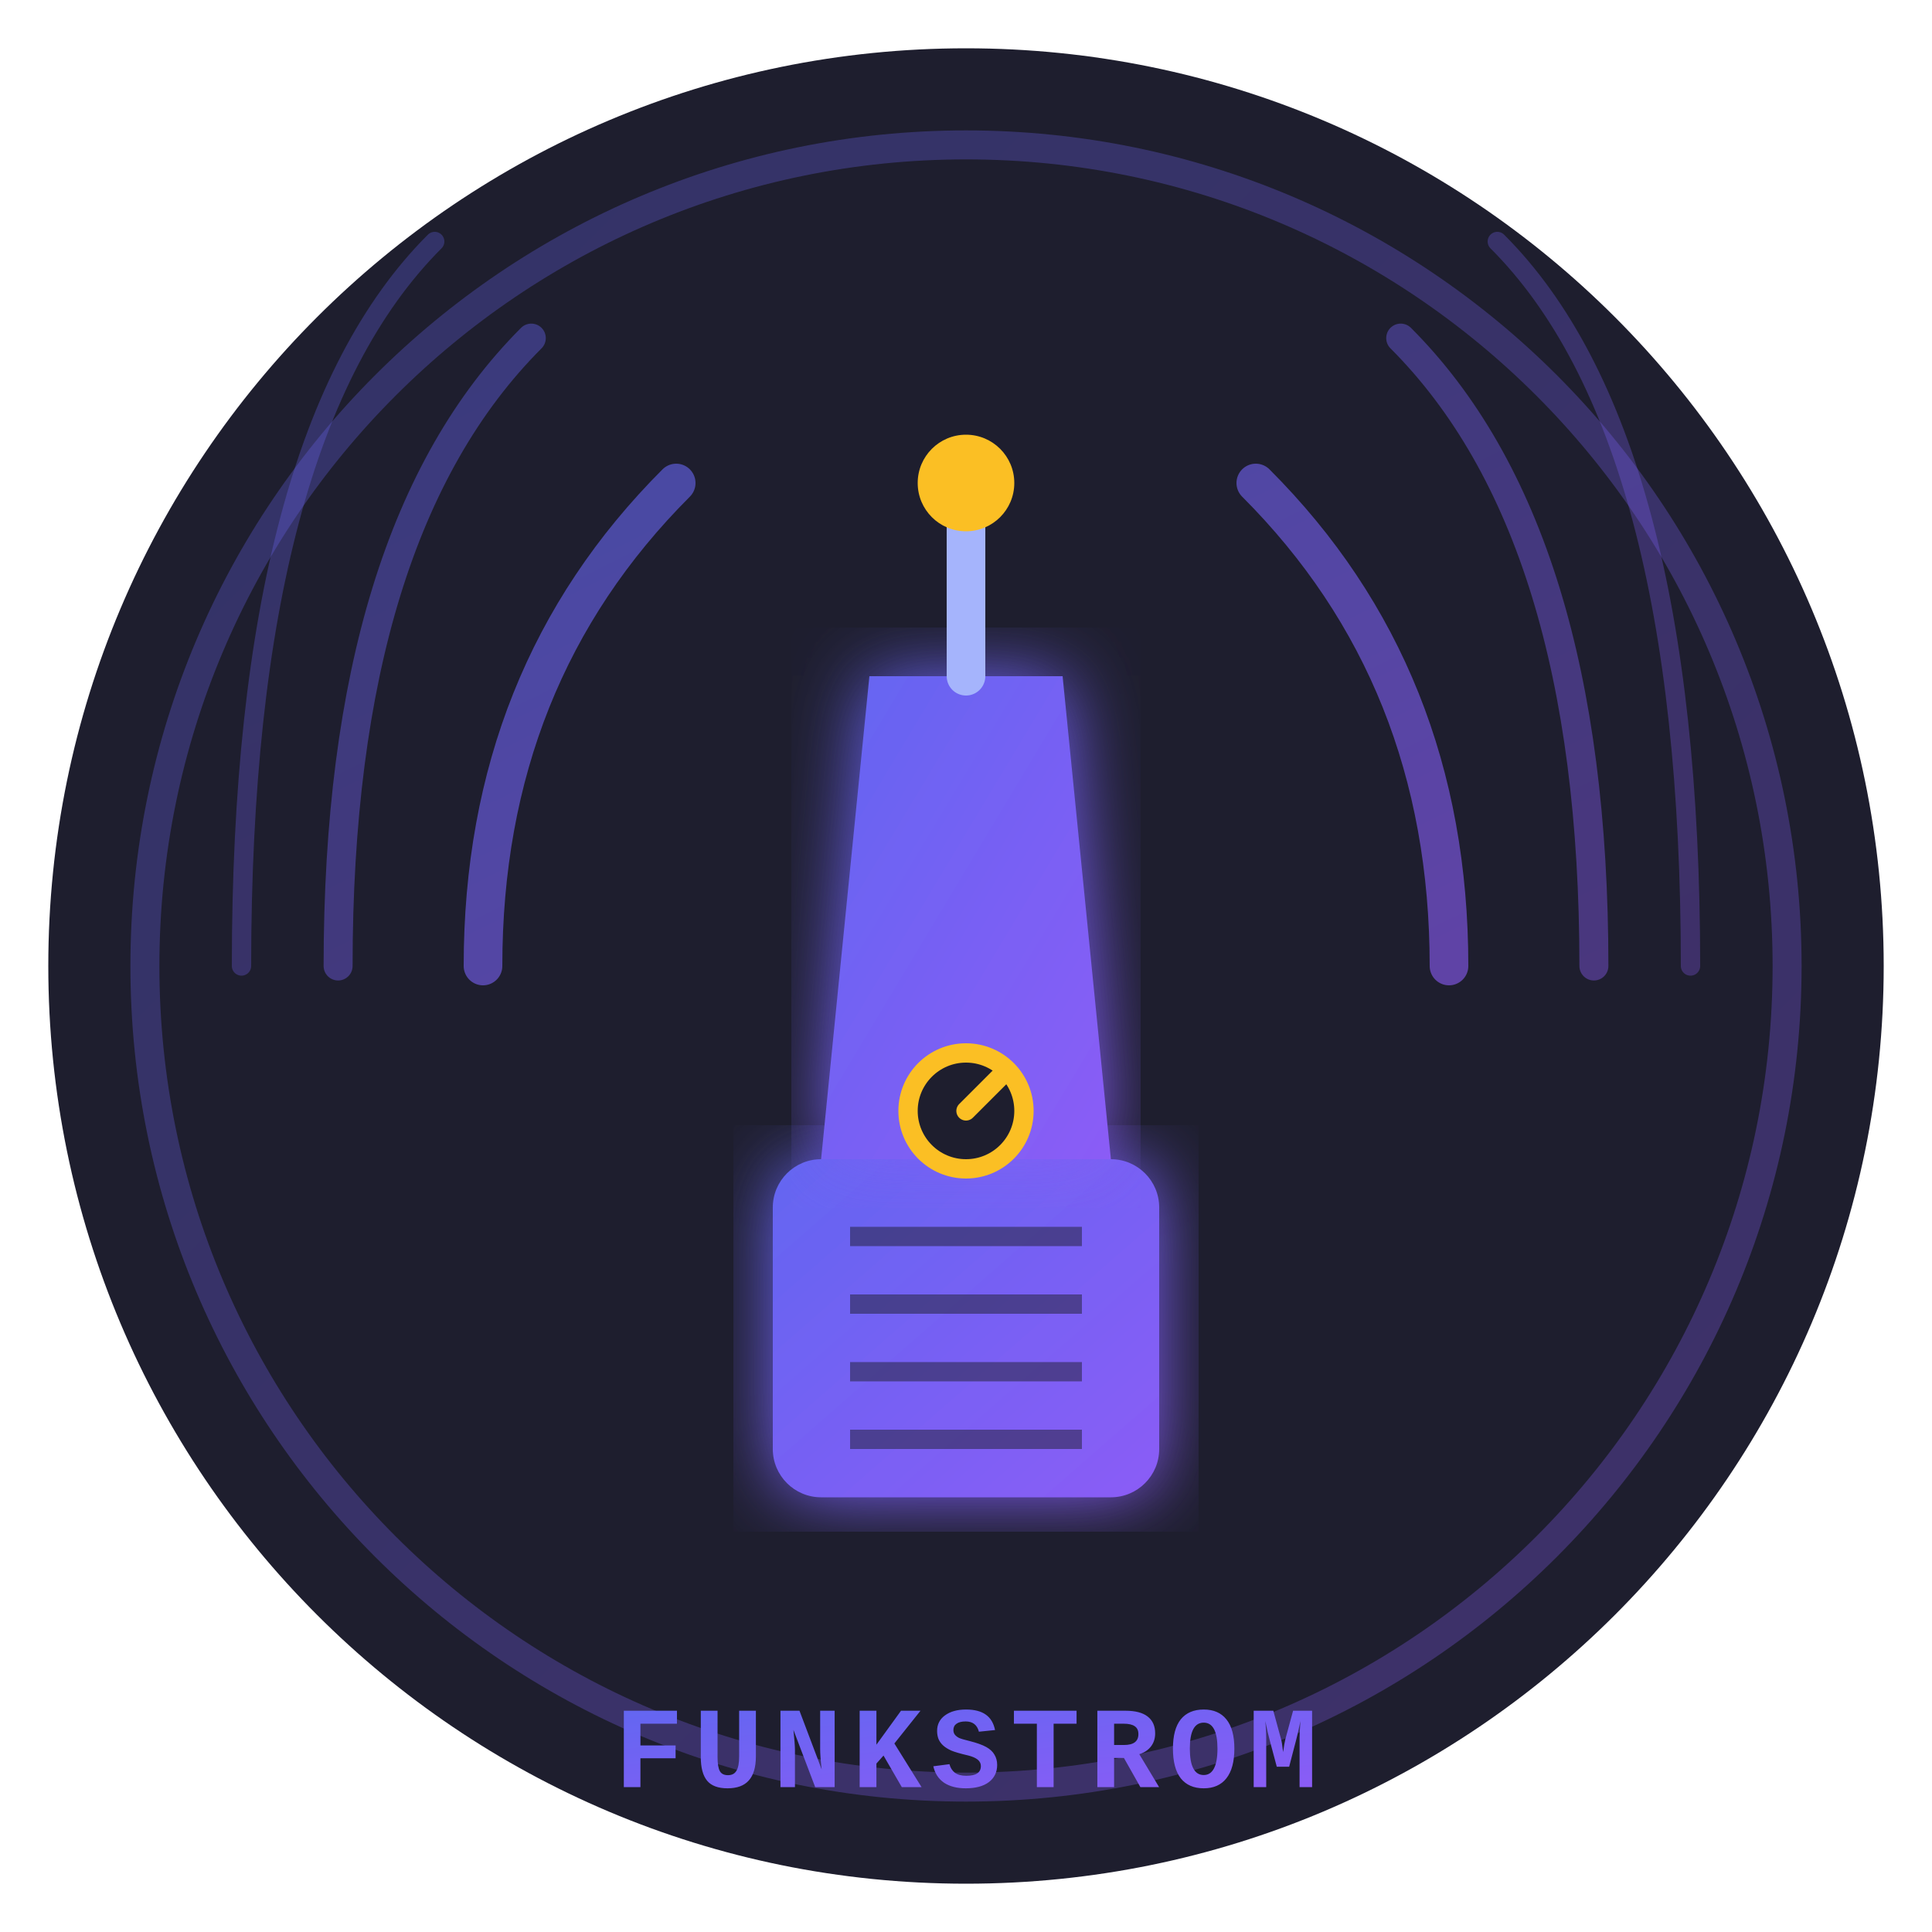
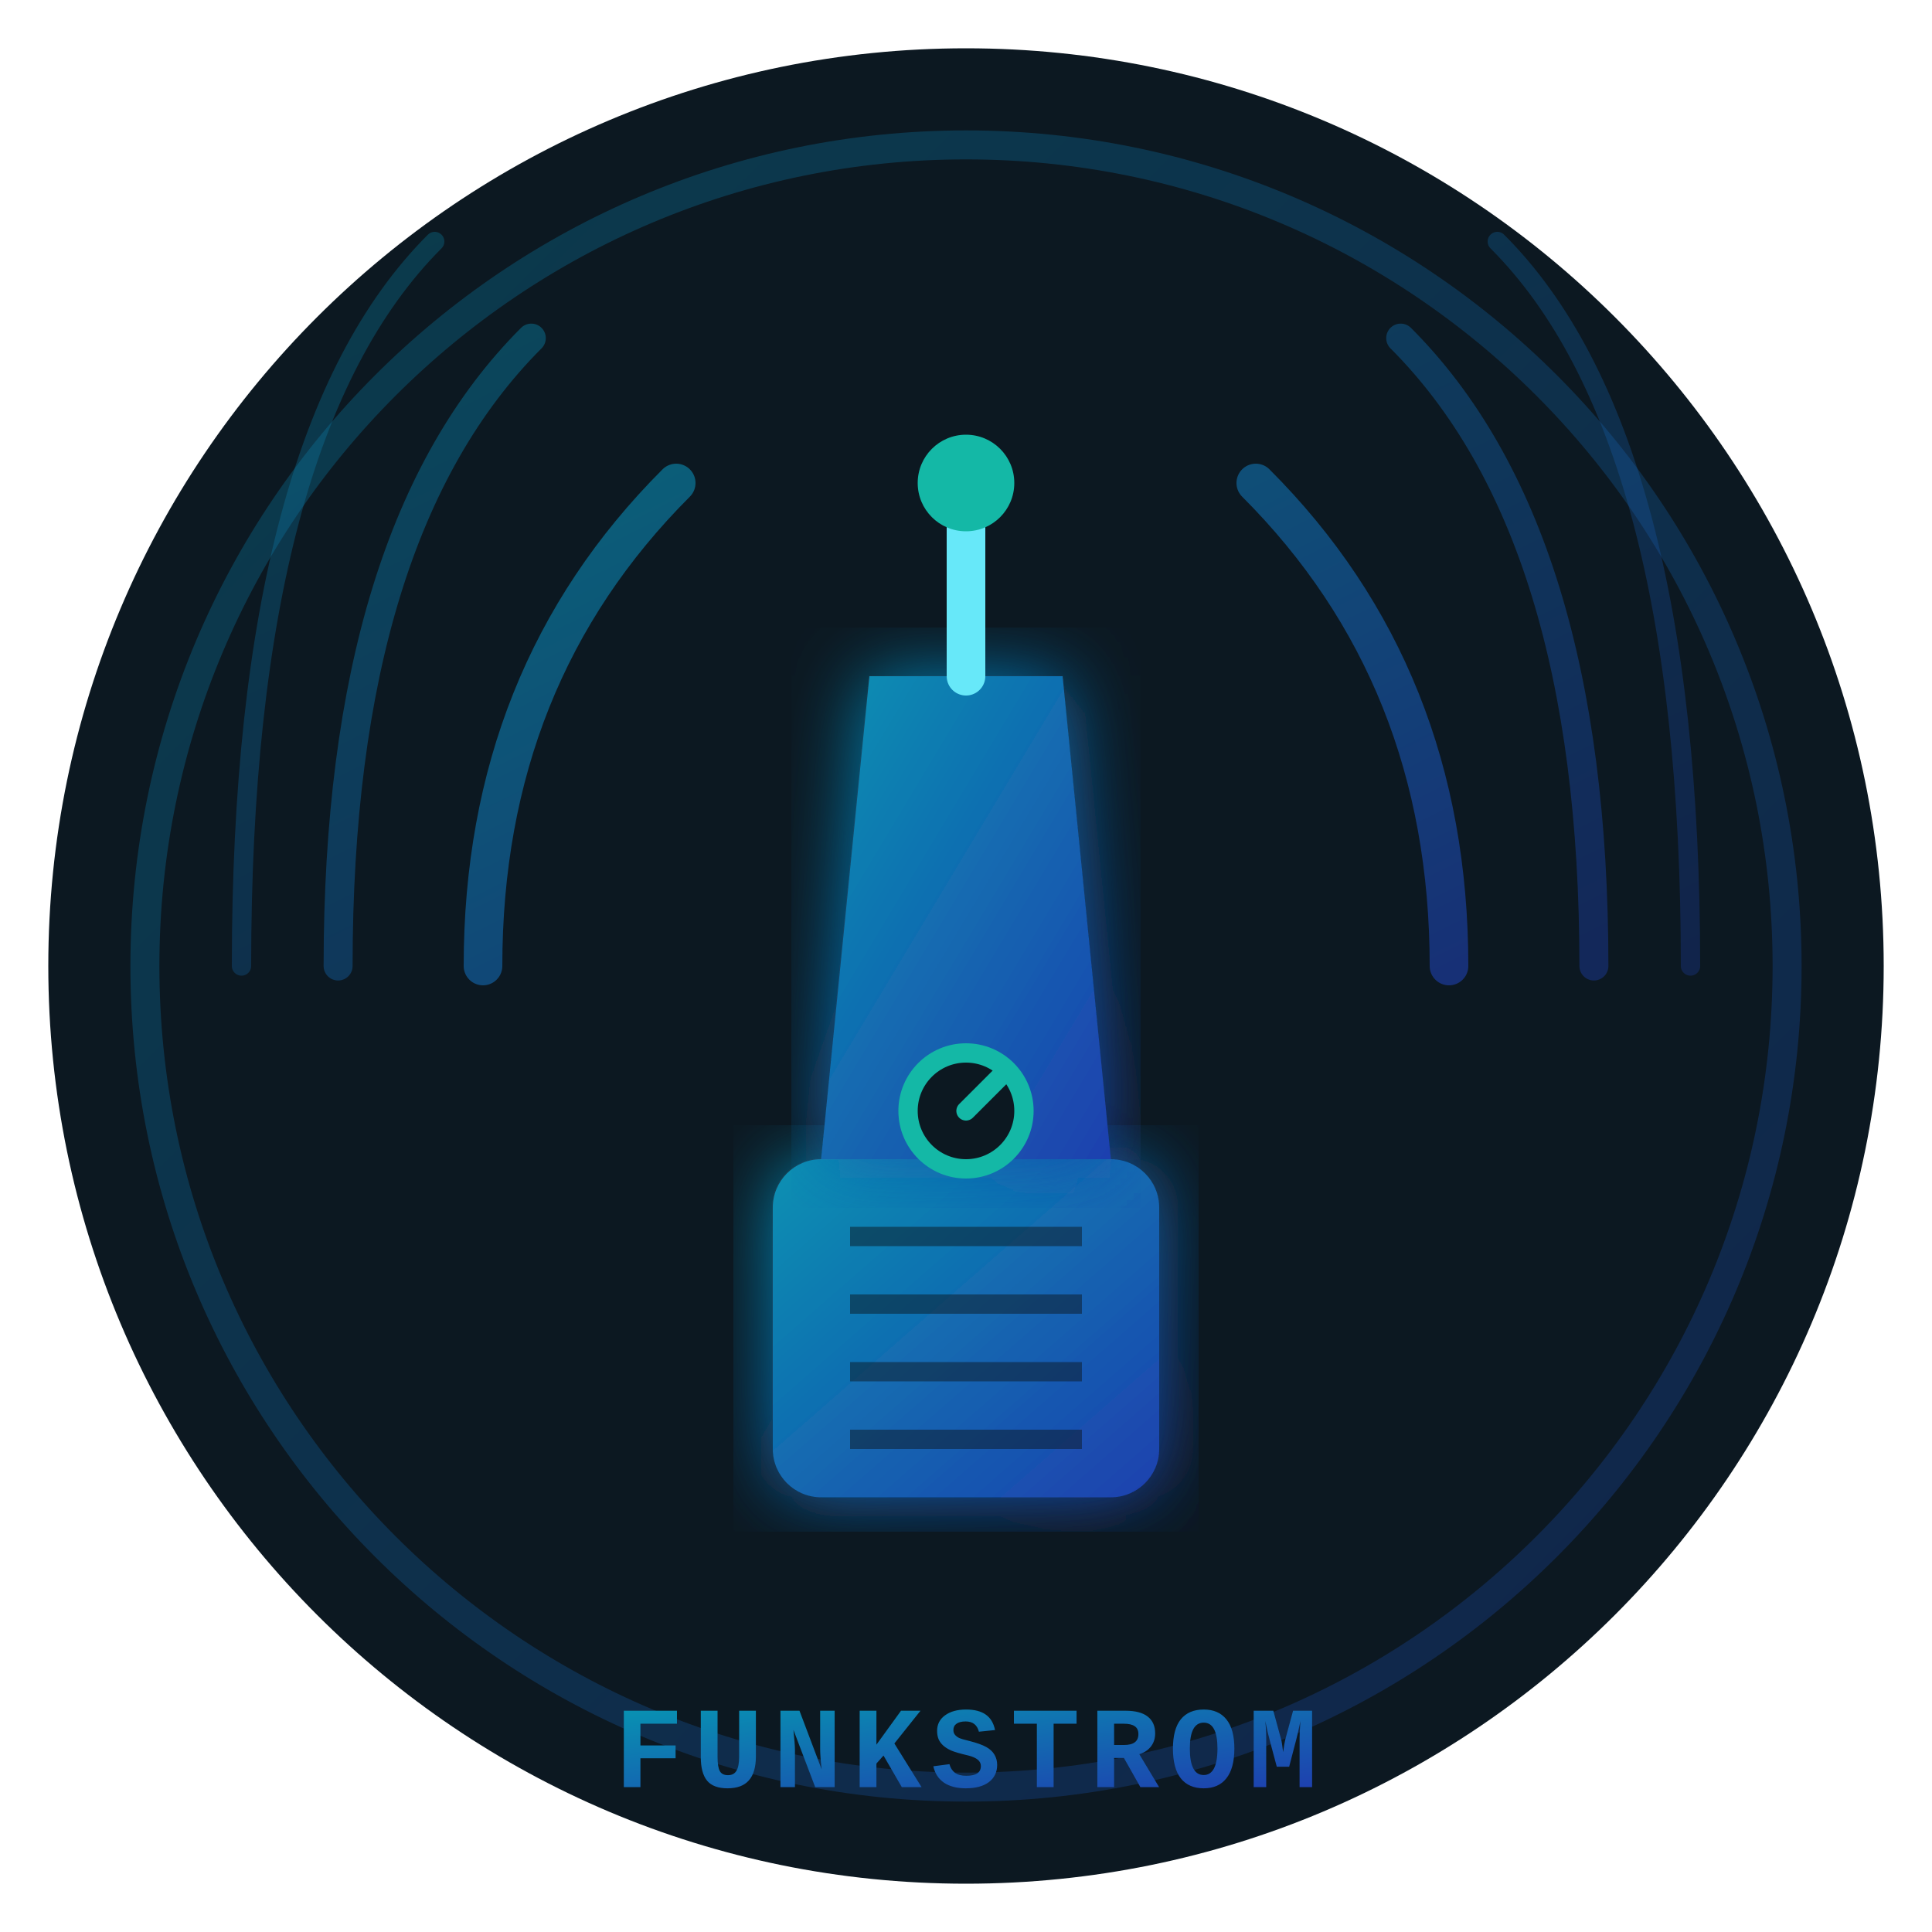
<svg xmlns="http://www.w3.org/2000/svg" width="200" height="200">
  <defs>
    <linearGradient id="logoGrad" x1="0%" y1="0%" x2="100%" y2="100%">
-       <stop offset="0%" style="stop-color:#6366f1;stop-opacity:1" />
-       <stop offset="100%" style="stop-color:#8b5cf6;stop-opacity:1" />
+       <stop offset="0%" style="stop-color:#0891b2;stop-opacity:1" />
+       <stop offset="100%" style="stop-color:#1e40af;stop-opacity:1" />
    </linearGradient>
    <filter id="logoGlow">
      <feGaussianBlur stdDeviation="4" result="coloredBlur" />
      <feMerge>
        <feMergeNode in="coloredBlur" />
        <feMergeNode in="SourceGraphic" />
      </feMerge>
    </filter>
  </defs>
-   <circle cx="100" cy="100" r="95" fill="#1e1e2e" />
+   <circle cx="100" cy="100" r="95" fill="#0c1821" />
  <circle cx="100" cy="100" r="85" fill="none" stroke="url(#logoGrad)" stroke-width="3" opacity="0.3" />
  <g transform="translate(100, 100)">
    <path d="M -50 0 Q -50 -30 -30 -50 M 50 0 Q 50 -30 30 -50" stroke="url(#logoGrad)" stroke-width="4" fill="none" stroke-linecap="round" opacity="0.6">
      <animate attributeName="opacity" values="0.6;0.3;0.6" dur="2s" repeatCount="indefinite" />
    </path>
    <path d="M -65 0 Q -65 -45 -45 -65 M 65 0 Q 65 -45 45 -65" stroke="url(#logoGrad)" stroke-width="3" fill="none" stroke-linecap="round" opacity="0.4">
      <animate attributeName="opacity" values="0.4;0.2;0.4" dur="2s" begin="0.3s" repeatCount="indefinite" />
    </path>
    <path d="M -75 0 Q -75 -55 -55 -75 M 75 0 Q 75 -55 55 -75" stroke="url(#logoGrad)" stroke-width="2" fill="none" stroke-linecap="round" opacity="0.3">
      <animate attributeName="opacity" values="0.3;0.1;0.3" dur="2s" begin="0.6s" repeatCount="indefinite" />
    </path>
  </g>
  <g transform="translate(100, 100)">
    <rect x="-20" y="20" width="40" height="35" rx="5" fill="url(#logoGrad)" filter="url(#logoGlow)" />
    <path d="M -15 20 L -10 -30 L 10 -30 L 15 20 Z" fill="url(#logoGrad)" filter="url(#logoGlow)" />
-     <line x1="0" y1="-30" x2="0" y2="-50" stroke="#a5b4fc" stroke-width="4" stroke-linecap="round" />
-     <circle cx="0" cy="-50" r="5" fill="#fbbf24">
+     <line x1="0" y1="-30" x2="0" y2="-50" stroke="#67e8f9" stroke-width="4" stroke-linecap="round" />
+     <circle cx="0" cy="-50" r="5" fill="#14b8a6">
      <animate attributeName="opacity" values="1;0.5;1" dur="1.5s" repeatCount="indefinite" />
    </circle>
    <g opacity="0.5">
-       <line x1="-12" y1="28" x2="12" y2="28" stroke="#1e1e2e" stroke-width="2" />
-       <line x1="-12" y1="35" x2="12" y2="35" stroke="#1e1e2e" stroke-width="2" />
-       <line x1="-12" y1="42" x2="12" y2="42" stroke="#1e1e2e" stroke-width="2" />
-       <line x1="-12" y1="49" x2="12" y2="49" stroke="#1e1e2e" stroke-width="2" />
+       <line x1="-12" y1="28" x2="12" y2="28" stroke="#0c1821" stroke-width="2" />
+       <line x1="-12" y1="35" x2="12" y2="35" stroke="#0c1821" stroke-width="2" />
+       <line x1="-12" y1="42" x2="12" y2="42" stroke="#0c1821" stroke-width="2" />
+       <line x1="-12" y1="49" x2="12" y2="49" stroke="#0c1821" stroke-width="2" />
    </g>
-     <circle cx="0" cy="15" r="6" fill="#1e1e2e" stroke="#fbbf24" stroke-width="2" />
-     <line x1="0" y1="15" x2="4" y2="11" stroke="#fbbf24" stroke-width="2" stroke-linecap="round" />
+     <circle cx="0" cy="15" r="6" fill="#0c1821" stroke="#14b8a6" stroke-width="2" />
+     <line x1="0" y1="15" x2="4" y2="11" stroke="#14b8a6" stroke-width="2" stroke-linecap="round" />
  </g>
  <text x="100" y="185" text-anchor="middle" font-family="'Courier New', monospace" font-size="12" font-weight="bold" fill="url(#logoGrad)" letter-spacing="1">FUNKSTROM</text>
</svg>
